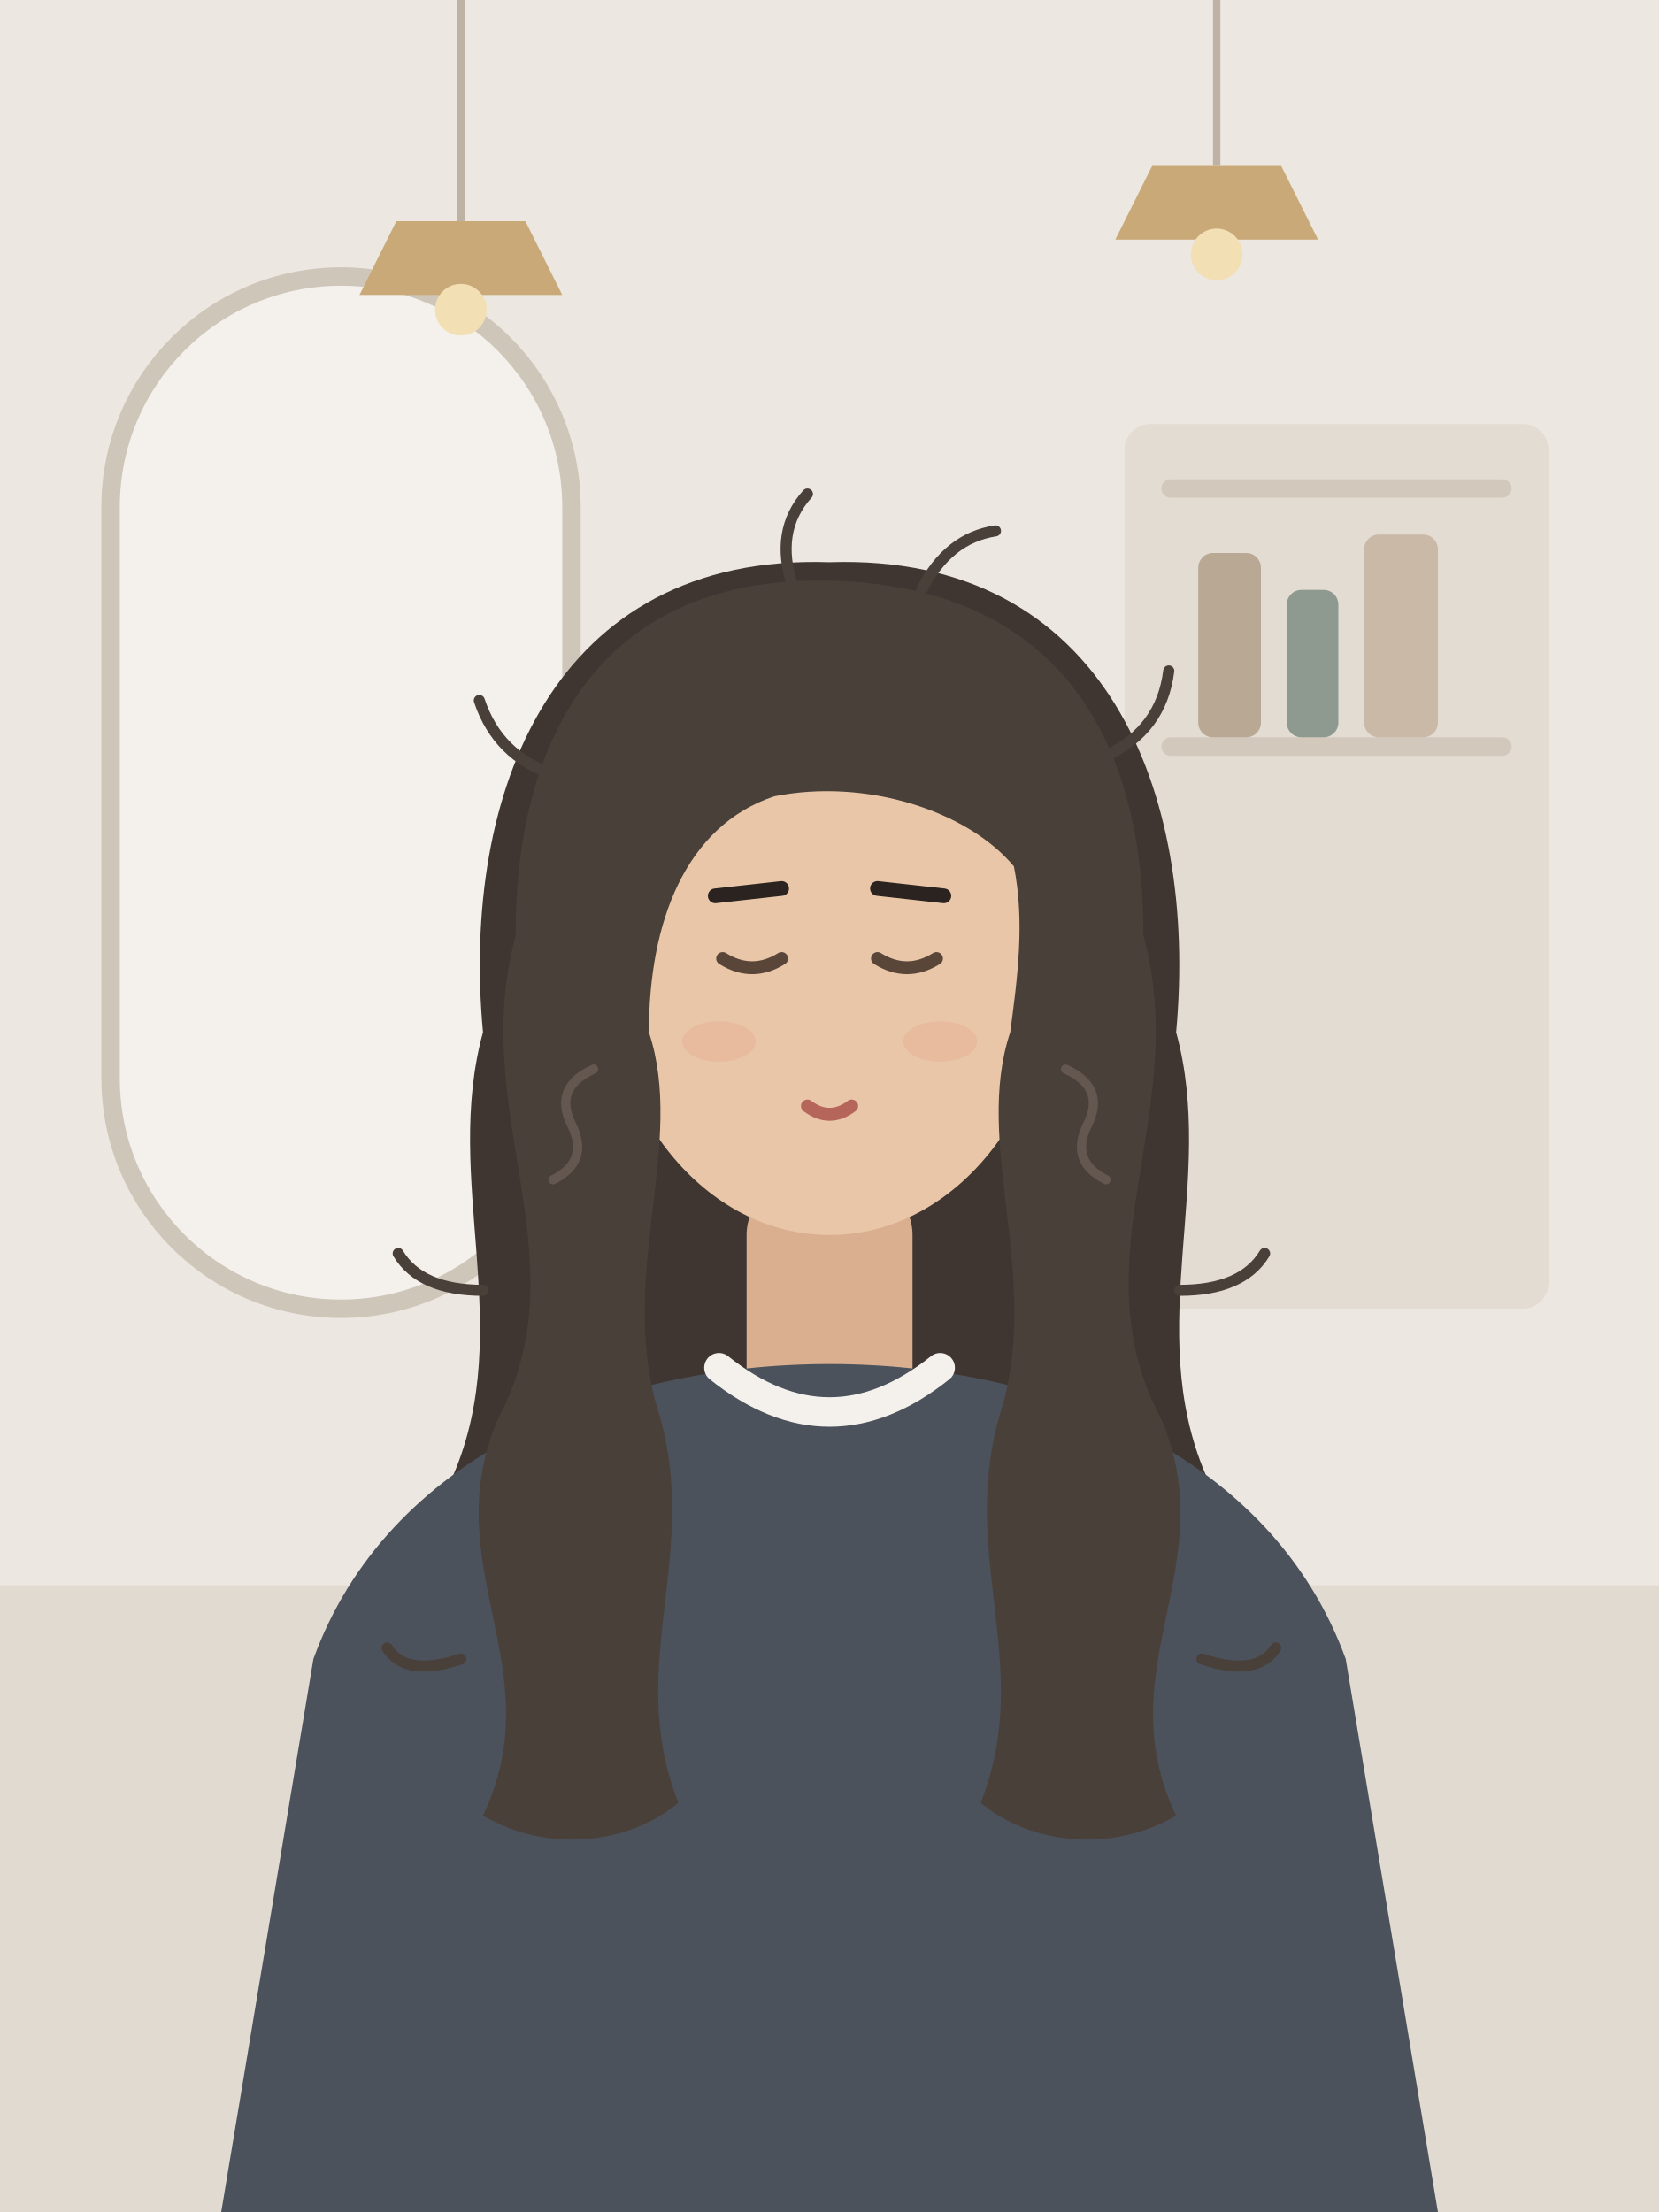
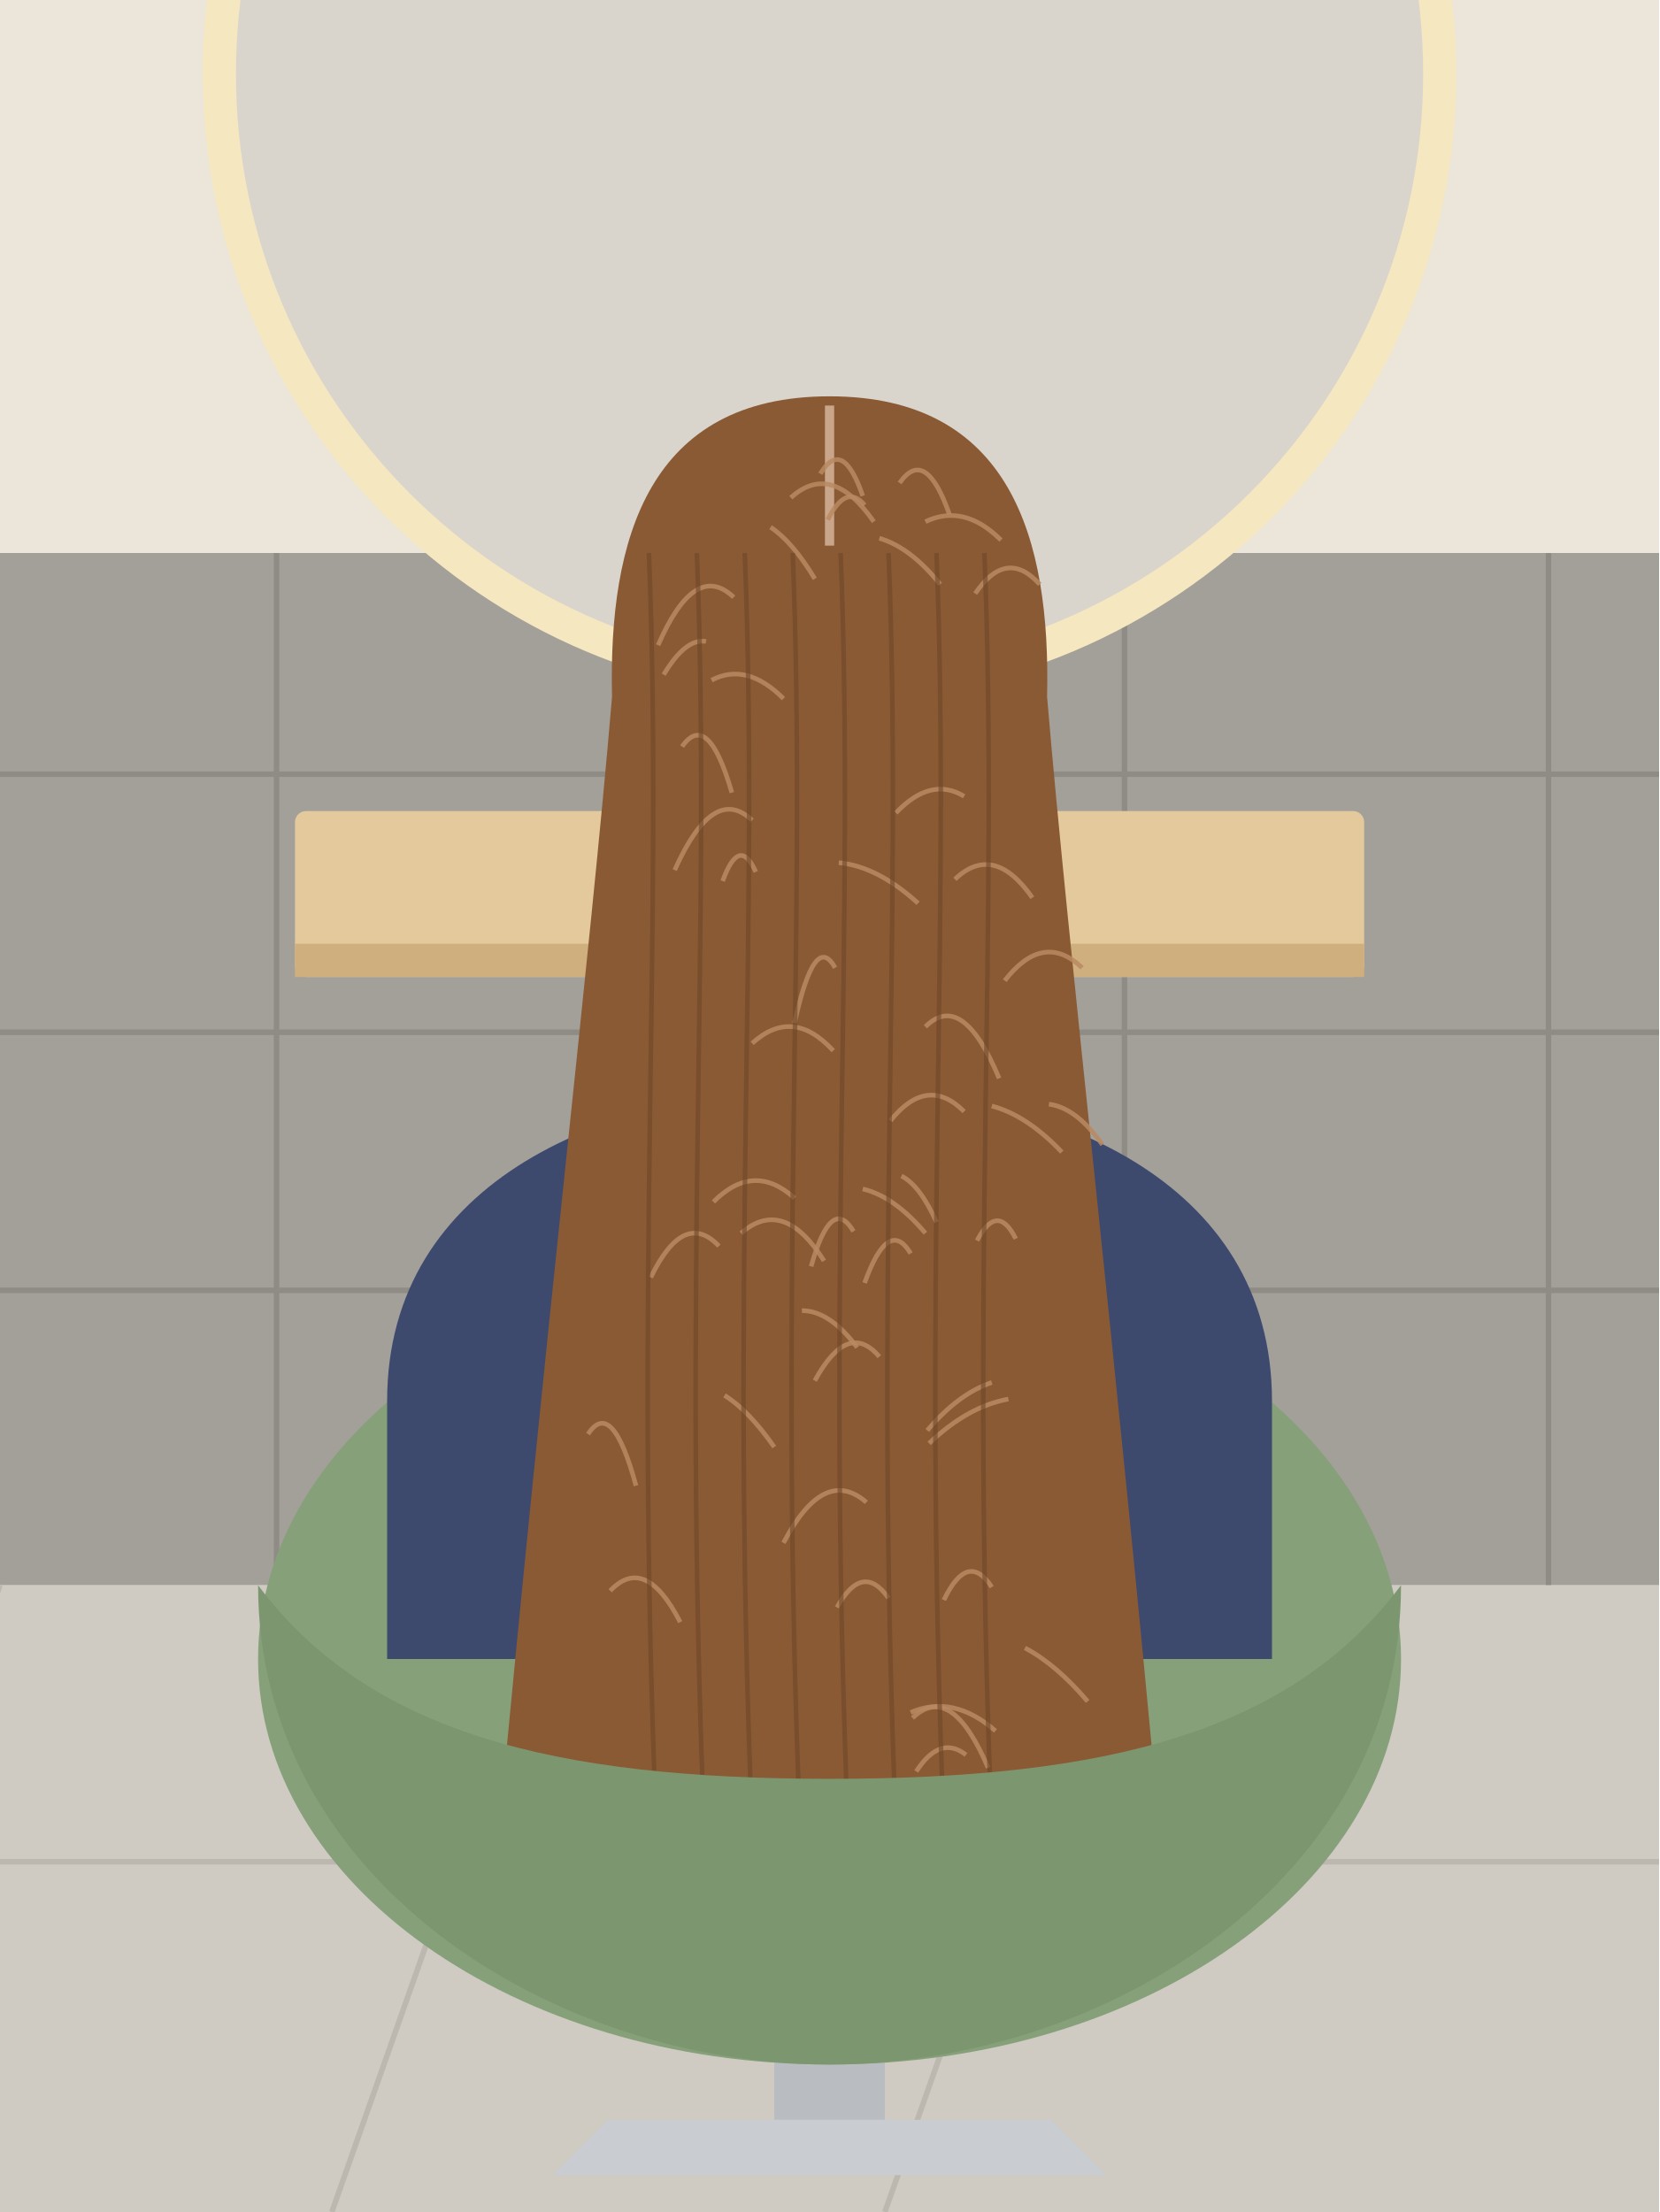
<svg xmlns="http://www.w3.org/2000/svg" width="900" height="1200" viewBox="0 0 900 1200">
-   <rect width="900" height="1200" fill="#ECE7E0" />
-   <rect y="860" width="900" height="340" fill="#E1DAD0" />
-   <rect x="60" y="150" width="250" height="560" rx="125" fill="#F4F1EC" stroke="#CFC6BA" stroke-width="10" />
-   <rect x="610" y="230" width="230" height="480" rx="14" fill="#E3DCD2" />
-   <rect x="630" y="260" width="190" height="10" rx="5" fill="#D2C8BB" />
-   <rect x="630" y="400" width="190" height="10" rx="5" fill="#D2C8BB" />
-   <rect x="650" y="300" width="34" height="100" rx="8" fill="#B9A894" />
-   <rect x="698" y="320" width="28" height="80" rx="8" fill="#8E9A90" />
-   <rect x="740" y="290" width="40" height="110" rx="8" fill="#C9B9A6" />
-   <g stroke="#BDB2A4" stroke-width="4">
-     <line x1="250" y1="0" x2="250" y2="120" />
-     <line x1="660" y1="0" x2="660" y2="90" />
-   </g>
-   <path d="M215 120 h70 l20 40 h-110 z" fill="#C9A978" />
-   <circle cx="250" cy="168" r="14" fill="#F3DFB4" />
-   <path d="M625 90 h70 l20 40 h-110 z" fill="#C9A978" />
-   <circle cx="660" cy="138" r="14" fill="#F3DFB4" />
-   <rect x="235" y="900" width="430" height="330" rx="60" fill="#7A5A45" />
-   <path d="M450 305 C 300 300 250 430 262 560 C 240 640 280 720 246 800 C 226 880 268 940 240 1000 C 380 1030 520 1030 660 1000 C 632 940 674 880 654 800 C 620 720 660 640 638 560 C 650 430 600 300 450 305 Z" fill="#3F3631" />
-   <rect x="405" y="640" width="90" height="140" rx="30" fill="#D9AF8F" />
-   <path d="M450 740 C 330 740 210 790 170 900 L 120 1200 L 780 1200 L 730 900 C 690 790 570 740 450 740 Z" fill="#4B525C" />
-   <path d="M390 742 Q 450 790 510 742" fill="none" stroke="#F4F1EC" stroke-width="16" stroke-linecap="round" />
-   <ellipse cx="327" cy="540" rx="22" ry="34" fill="#D9AF8F" />
-   <ellipse cx="573" cy="540" rx="22" ry="34" fill="#D9AF8F" />
-   <ellipse cx="450" cy="520" rx="122" ry="150" fill="#E9C6A8" />
-   <g stroke="#5A4638" stroke-width="7" stroke-linecap="round" fill="none">
-     <path d="M392 520 q 16 10 32 0" />
-     <path d="M476 520 q 16 10 32 0" />
-   </g>
-   <path d="M438 600 q 12 9 24 0" stroke="#B5655A" stroke-width="7" fill="none" stroke-linecap="round" />
-   <g stroke="#2A2320" stroke-width="8" stroke-linecap="round">
-     <line x1="388" y1="486" x2="424" y2="482" />
-     <line x1="476" y1="482" x2="512" y2="486" />
-   </g>
-   <ellipse cx="390" cy="565" rx="20" ry="11" fill="#E7AE95" opacity=".45" />
-   <ellipse cx="510" cy="565" rx="20" ry="11" fill="#E7AE95" opacity=".45" />
-   <path d="M450 315 C 318 312 276 412 280 520 L 352 560 C 352 500 372 448 420 432 C 470 422 525 440 550 470 C 556 500 552 530 548 560 L 620 520 C 624 412 582 318 450 315 Z" fill="#4A403A" />
-   <path d="M282 500 C 250 600 318 680 270 770 C 236 850 300 905 262 985 C 298 1006 342 1000 368 978 C 338 902 382 842 356 762 C 336 690 372 620 352 560 Z" fill="#4A403A" />
-   <path d="M 618 500 C 650 600 582 680 630 770 C 664 850 600 905 638 985 C 602 1006 558 1000 532 978 C 562 902 518 842 544 762 C 564 690 528 620 548 560 Z" fill="#4A403A" />
-   <g fill="none" stroke="#4A403A" stroke-width="6" stroke-linecap="round">
-     <path d="M300 420 q -30 -10 -40 -40" />
-     <path d="M600 410 q 30 -14 34 -46" />
-     <path d="M262 700 q -34 0 -46 -20" />
-     <path d="M640 700 q 34 0 46 -20" />
-     <path d="M430 318 q -10 -30 8 -50" />
-     <path d="M500 320 q 14 -28 40 -32" />
-     <path d="M250 900 q -30 10 -40 -6" />
-     <path d="M652 900 q 30 10 40 -6" />
-   </g>
-   <g fill="none" stroke="#6A5D55" stroke-width="5" stroke-linecap="round" opacity=".8">
-     <path d="M300 640 q 20 -10 10 -30 q -10 -20 12 -30" />
-     <path d="M600 640 q -20 -10 -10 -30 q 10 -20 -12 -30" />
-   </g>
+   <rect width="900" height="1200" fill="#ECE6DA" />
+   <rect y="300" width="900" height="560" fill="#A3A09A" />
+   <line x1="0" y1="420" x2="900" y2="420" stroke="#8F8C86" stroke-width="3" />
+   <line x1="0" y1="560" x2="900" y2="560" stroke="#8F8C86" stroke-width="3" />
+   <line x1="0" y1="700" x2="900" y2="700" stroke="#8F8C86" stroke-width="3" />
+   <line x1="150" y1="300" x2="150" y2="860" stroke="#8F8C86" stroke-width="3" />
+   <line x1="380" y1="300" x2="380" y2="860" stroke="#8F8C86" stroke-width="3" />
+   <line x1="610" y1="300" x2="610" y2="860" stroke="#8F8C86" stroke-width="3" />
+   <line x1="840" y1="300" x2="840" y2="860" stroke="#8F8C86" stroke-width="3" />
+   <circle cx="450" cy="40" r="340" fill="#F5E7BF" />
+   <circle cx="450" cy="40" r="322" fill="#D9D5CD" />
+   <rect x="160" y="440" width="580" height="90" rx="6" fill="#E4C99C" />
+   <rect x="160" y="512" width="580" height="18" fill="#CFAF7E" />
+   <rect y="860" width="900" height="340" fill="#CFCAC2" />
+   <line x1="0" y1="860" x2="-120" y2="1200" stroke="#BDB8AF" stroke-width="3" />
+   <line x1="300" y1="860" x2="180" y2="1200" stroke="#BDB8AF" stroke-width="3" />
+   <line x1="600" y1="860" x2="480" y2="1200" stroke="#BDB8AF" stroke-width="3" />
+   <line x1="0" y1="1010" x2="900" y2="1010" stroke="#BDB8AF" stroke-width="3" />
+   <rect x="420" y="1080" width="60" height="70" fill="#B9BCC0" />
+   <path d="M330 1150 h240 l30 30 h-300 z" fill="#C9CCD0" />
+   <ellipse cx="450" cy="900" rx="310" ry="220" fill="#86A07A" />
+   <path d="M210 760 C 210 640 330 590 450 590 C 570 590 690 640 690 760 L 690 900 L 210 900 Z" fill="#3D4A6E" />
+   <rect x="405" y="400" width="90" height="120" fill="#D9B08F" />
+   <circle cx="450" cy="330" r="102" fill="#D9B08F" />
+   <path d="M450 215 C 352 215 330 292 332 378 C 320 520 296 720 270 1000 L 300 1010 L 336 990 L 352 1014 L 372 992 L 392 1016 L 414 994 L 436 1018 L 458 996 L 480 1018 L 502 994 L 524 1016 L 546 992 L 566 1014 L 584 990 L 630 1004 C 604 720 580 520 568 378 C 570 292 548 215 450 215 Z" fill="#8A5A34" />
+   <path d="M450 220 L450 296" stroke="#C9A58A" stroke-width="5" />
+   <path d="M387 652 q 22 -22 44 -2" stroke="#B88A62" stroke-width="2.5" fill="none" opacity=".85" />
+   <path d="M469 696 q 13 -36 25 -16" stroke="#B88A62" stroke-width="2.5" fill="none" opacity=".85" />
+   <path d="M569 599 q 15 2 29 22" stroke="#B88A62" stroke-width="2.5" fill="none" opacity=".85" />
+   <path d="M386 369 q 19 -10 39 10" stroke="#B88A62" stroke-width="2.5" fill="none" opacity=".85" />
+   <path d="M345 806 q -13 -48 -26 -28" stroke="#B88A62" stroke-width="2.5" fill="none" opacity=".85" />
+   <path d="M538 600 q 19 5 38 25" stroke="#B88A62" stroke-width="2.5" fill="none" opacity=".85" />
+   <path d="M425 837 q 22 -42 45 -22" stroke="#B88A62" stroke-width="2.5" fill="none" opacity=".85" />
+   <path d="M418 286 q 12 8 24 28" stroke="#B88A62" stroke-width="2.5" fill="none" opacity=".85" />
+   <path d="M435 711 q 15 0 30 20" stroke="#B88A62" stroke-width="2.5" fill="none" opacity=".85" />
+   <path d="M468 645 q 17 4 34 24" stroke="#B88A62" stroke-width="2.5" fill="none" opacity=".85" />
+   <path d="M494 929 q 23 -10 46 10" stroke="#B88A62" stroke-width="2.5" fill="none" opacity=".85" />
+   <path d="M369 880 q -19 -37 -38 -17" stroke="#B88A62" stroke-width="2.5" fill="none" opacity=".85" />
+   <path d="M530 673 q 11 -21 21 -1" stroke="#B88A62" stroke-width="2.5" fill="none" opacity=".85" />
+   <path d="M483 608 q 20 -25 40 -5" stroke="#B88A62" stroke-width="2.5" fill="none" opacity=".85" />
+   <path d="M366 472 q 21 -47 42 -27" stroke="#B88A62" stroke-width="2.5" fill="none" opacity=".85" />
+   <path d="M477 292 q 17 5 33 25" stroke="#B88A62" stroke-width="2.5" fill="none" opacity=".85" />
+   <path d="M397 430 q -13 -45 -27 -25" stroke="#B88A62" stroke-width="2.5" fill="none" opacity=".85" />
+   <path d="M474 283 q -23 -33 -45 -13" stroke="#B88A62" stroke-width="2.5" fill="none" opacity=".85" />
+   <path d="M393 757 q 13 8 27 28" stroke="#B88A62" stroke-width="2.5" fill="none" opacity=".85" />
+   <path d="M545 532 q 21 -27 42 -7" stroke="#B88A62" stroke-width="2.5" fill="none" opacity=".85" />
+   <path d="M538 750 q -18 6 -35 26" stroke="#B88A62" stroke-width="2.5" fill="none" opacity=".85" />
+   <path d="M452 570 q -22 -24 -44 -4" stroke="#B88A62" stroke-width="2.5" fill="none" opacity=".85" />
+   <path d="M392 478 q 9 -25 18 -5" stroke="#B88A62" stroke-width="2.5" fill="none" opacity=".85" />
+   <path d="M469 274 q -10 -12 -20 8" stroke="#B88A62" stroke-width="2.5" fill="none" opacity=".85" />
+   <path d="M442 749 q 18 -33 35 -13" stroke="#B88A62" stroke-width="2.5" fill="none" opacity=".85" />
+   <path d="M447 684 q -22 -35 -45 -15" stroke="#B88A62" stroke-width="2.5" fill="none" opacity=".85" />
+   <path d="M440 687 q 11 -39 23 -19" stroke="#B88A62" stroke-width="2.5" fill="none" opacity=".85" />
+   <path d="M512 868 q 13 -27 26 -7" stroke="#B88A62" stroke-width="2.5" fill="none" opacity=".85" />
+   <path d="M515 279 q -13 -37 -27 -17" stroke="#B88A62" stroke-width="2.5" fill="none" opacity=".85" />
+   <path d="M523 432 q -18 -11 -37 9" stroke="#B88A62" stroke-width="2.5" fill="none" opacity=".85" />
+   <path d="M353 693 q 18 -37 37 -17" stroke="#B88A62" stroke-width="2.5" fill="none" opacity=".85" />
+   <path d="M524 952 q -14 -11 -27 9" stroke="#B88A62" stroke-width="2.5" fill="none" opacity=".85" />
+   <path d="M542 585 q -20 -48 -40 -28" stroke="#B88A62" stroke-width="2.5" fill="none" opacity=".85" />
+   <path d="M560 487 q -21 -30 -42 -10" stroke="#B88A62" stroke-width="2.5" fill="none" opacity=".85" />
+   <path d="M529 322 q 17 -25 35 -5" stroke="#B88A62" stroke-width="2.5" fill="none" opacity=".85" />
+   <path d="M454 872 q 14 -25 28 -5" stroke="#B88A62" stroke-width="2.5" fill="none" opacity=".85" />
+   <path d="M431 555 q 11 -50 22 -30" stroke="#B88A62" stroke-width="2.5" fill="none" opacity=".85" />
+   <path d="M556 894 q 17 9 34 29" stroke="#B88A62" stroke-width="2.5" fill="none" opacity=".85" />
+   <path d="M502 283 q 21 -10 41 10" stroke="#B88A62" stroke-width="2.5" fill="none" opacity=".85" />
+   <path d="M455 468 q 21 2 43 22" stroke="#B88A62" stroke-width="2.5" fill="none" opacity=".85" />
+   <path d="M536 959 q -20 -47 -41 -27" stroke="#B88A62" stroke-width="2.5" fill="none" opacity=".85" />
+   <path d="M547 759 q -22 4 -43 24" stroke="#B88A62" stroke-width="2.5" fill="none" opacity=".85" />
+   <path d="M468 269 q -11 -32 -23 -12" stroke="#B88A62" stroke-width="2.5" fill="none" opacity=".85" />
+   <path d="M489 638 q 10 5 19 25" stroke="#B88A62" stroke-width="2.5" fill="none" opacity=".85" />
+   <path d="M357 350 q 20 -46 41 -26" stroke="#B88A62" stroke-width="2.5" fill="none" opacity=".85" />
+   <path d="M383 348 q -11 -2 -23 18" stroke="#B88A62" stroke-width="2.5" fill="none" opacity=".85" />
+   <path d="M352 300 C 360 500 344 700 356 990" stroke="#6E4628" stroke-width="2.5" fill="none" opacity=".6" />
+   <path d="M378 300 C 386 500 370 700 382 990" stroke="#6E4628" stroke-width="2.5" fill="none" opacity=".6" />
+   <path d="M404 300 C 412 500 396 700 408 990" stroke="#6E4628" stroke-width="2.5" fill="none" opacity=".6" />
+   <path d="M430 300 C 438 500 422 700 434 990" stroke="#6E4628" stroke-width="2.5" fill="none" opacity=".6" />
+   <path d="M456 300 C 464 500 448 700 460 990" stroke="#6E4628" stroke-width="2.5" fill="none" opacity=".6" />
+   <path d="M482 300 C 490 500 474 700 486 990" stroke="#6E4628" stroke-width="2.5" fill="none" opacity=".6" />
+   <path d="M508 300 C 516 500 500 700 512 990" stroke="#6E4628" stroke-width="2.5" fill="none" opacity=".6" />
+   <path d="M534 300 C 542 500 526 700 538 990" stroke="#6E4628" stroke-width="2.5" fill="none" opacity=".6" />
+   <path d="M140 860 C 140 1020 300 1120 450 1120 C 600 1120 760 1020 760 860 C 700 940 600 965 450 965 C 300 965 200 940 140 860 Z" fill="#7C9670" />
</svg>
